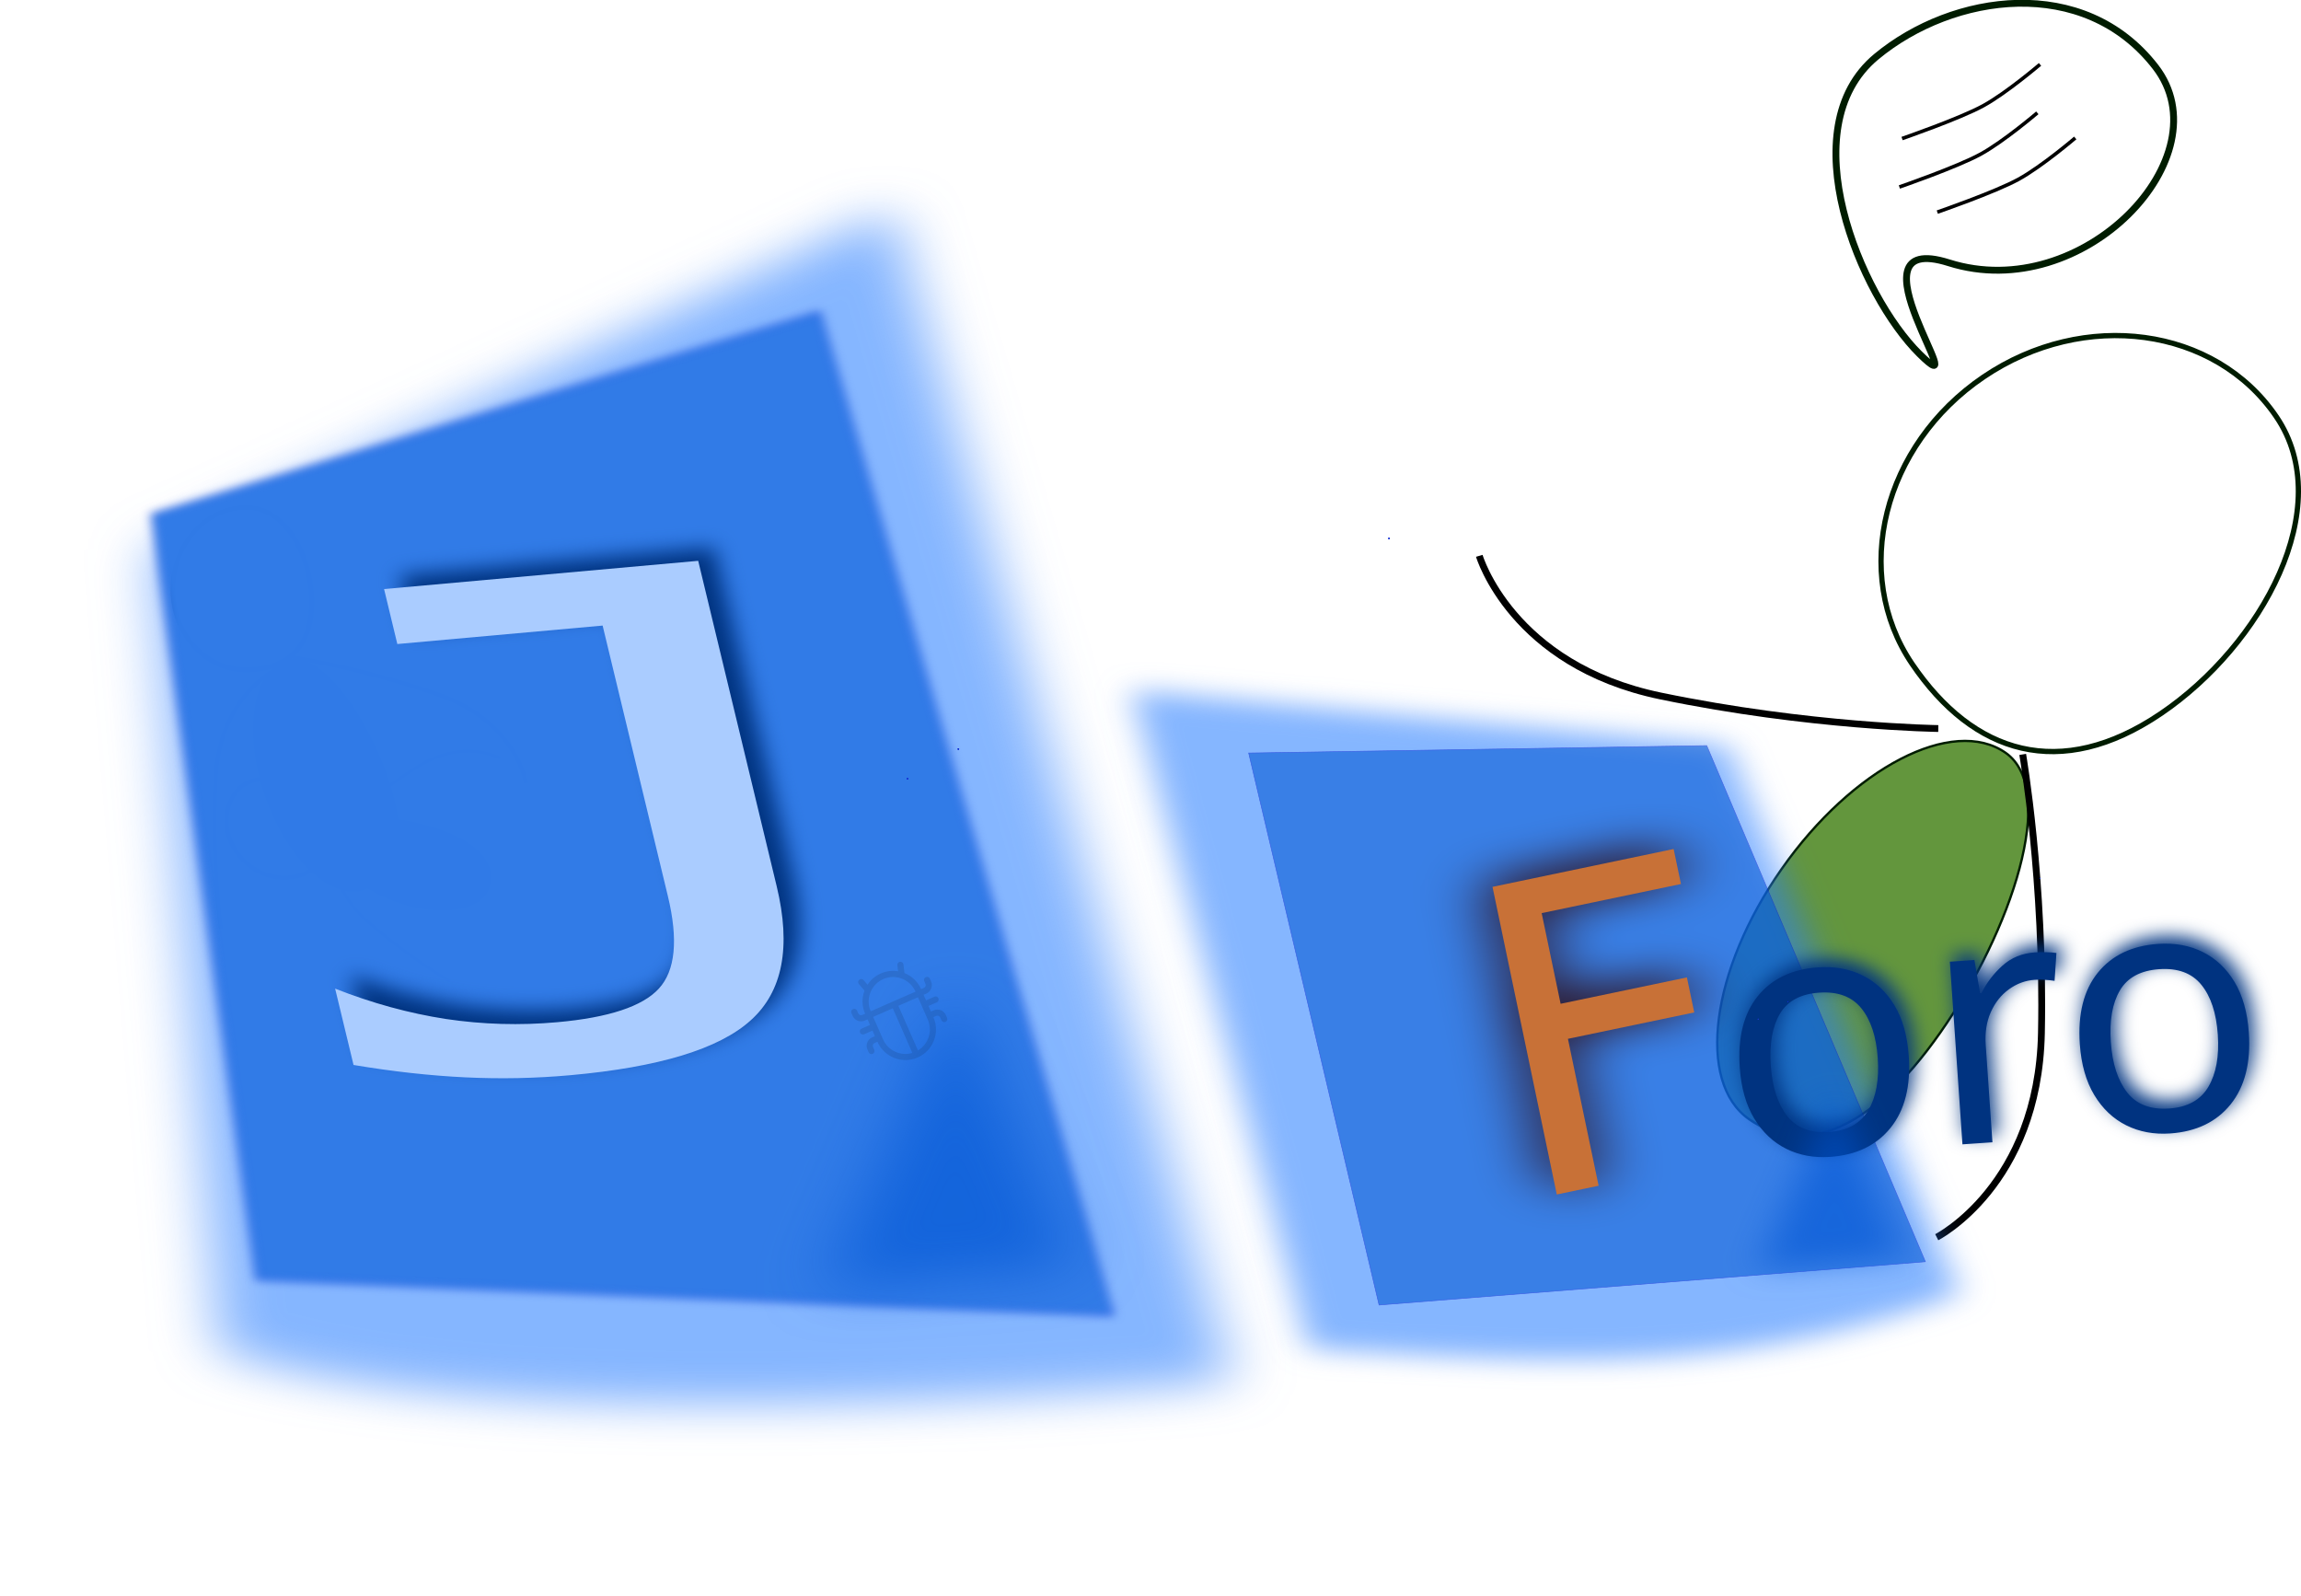
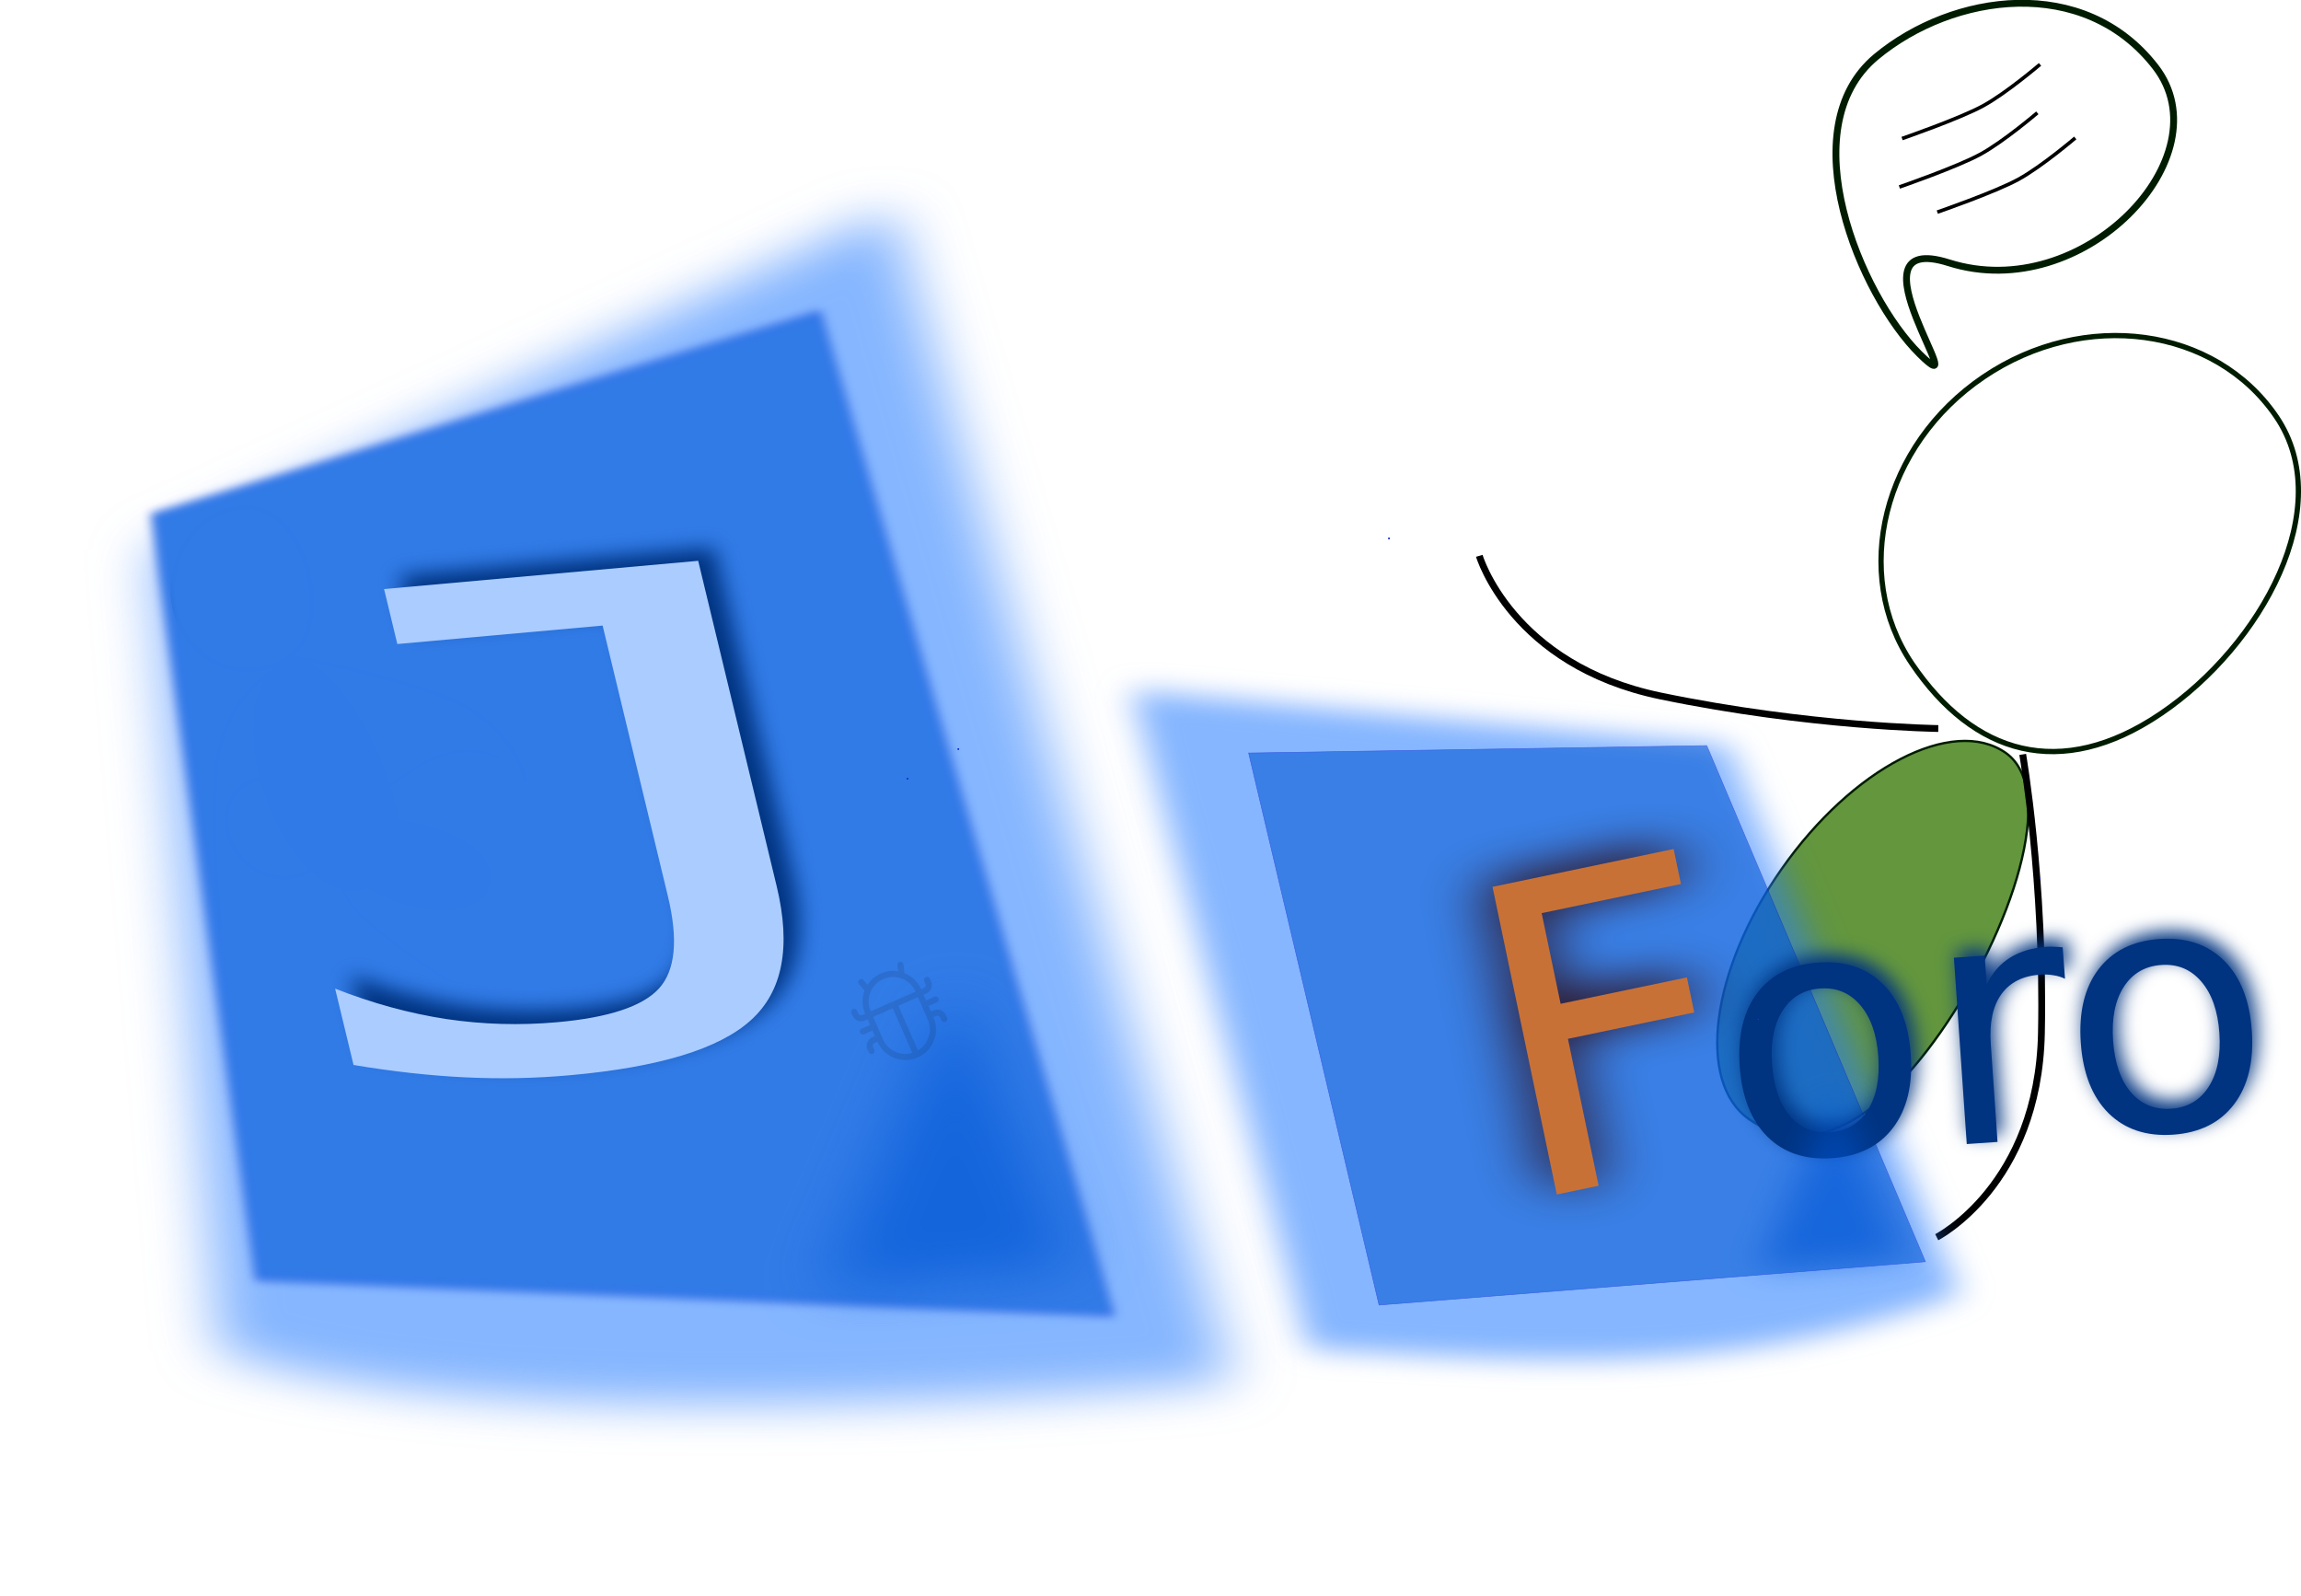
<svg xmlns="http://www.w3.org/2000/svg" width="332.94" height="230.87" viewBox="0 0 486.623 263.59" version="1.1" id="svg5">
  <defs id="defs2">
    <filter style="color-interpolation-filters:sRGB" id="filter3763" x="-0.063" y="-0.052" width="1.126" height="1.104">
      <feGaussianBlur stdDeviation="8.842" id="feGaussianBlur3765" />
    </filter>
    <filter style="color-interpolation-filters:sRGB" id="filter4800" x="-0.281" y="-0.236" width="1.563" height="1.472">
      <feGaussianBlur stdDeviation="13.371" id="feGaussianBlur4802" />
    </filter>
    <filter style="color-interpolation-filters:sRGB" id="filter12802" x="-0.045" y="-0.118" width="1.09" height="1.237">
      <feGaussianBlur stdDeviation="5.653" id="feGaussianBlur12804" />
    </filter>
    <filter style="color-interpolation-filters:sRGB" id="filter20253" x="-0.365" y="-0.215" width="1.729" height="1.429">
      <feGaussianBlur stdDeviation="16.432" id="feGaussianBlur20255" />
    </filter>
    <filter style="color-interpolation-filters:sRGB" id="filter20261" x="-0.002" y="-0.001" width="1.004" height="1.002">
      <feGaussianBlur stdDeviation="0.089" id="feGaussianBlur20263" />
    </filter>
    <filter style="color-interpolation-filters:sRGB" id="filter20265" x="-0.055" y="-0.049" width="1.11" height="1.098">
      <feGaussianBlur stdDeviation="3.528" id="feGaussianBlur20267" />
    </filter>
    <filter style="color-interpolation-filters:sRGB" id="filter20269" x="-0.001" y="-0.001" width="1.002" height="1.002">
      <feGaussianBlur stdDeviation="0.06" id="feGaussianBlur20271" />
    </filter>
    <filter style="color-interpolation-filters:sRGB" id="filter21196" x="-0.003" y="-0.003" width="1.007" height="1.006">
      <feGaussianBlur stdDeviation="0.02" id="feGaussianBlur21198" />
    </filter>
    <filter style="color-interpolation-filters:sRGB" id="filter21494" x="-0.166" y="-0.157" width="2.127" height="1.285">
      <feGaussianBlur stdDeviation="4.392" id="feGaussianBlur21496" />
    </filter>
    <filter style="color-interpolation-filters:sRGB" id="filter5677" x="-0.015" y="-0.012" width="1.029" height="1.024">
      <feGaussianBlur stdDeviation="1.685" id="feGaussianBlur5679" />
    </filter>
  </defs>
  <g id="layer1" transform="translate(223.0469,5.973499)">
    <g id="g6353" transform="matrix(-0.071374,-0.1604368,0.1604368,-0.071374,-81.96731,61.08557)" style="display:inline">
      <g id="g2722" transform="rotate(-25.95728,-161.6423,-459.7542)">
        <path id="path6345" style="font-size:229.076px;line-height:1.25;font-family:'DejaVu Sans Mono';-inkscape-font-specification:'DejaVu Sans Mono';fill:#ab4f45;fill-opacity:1;stroke:#001c00;stroke-width:1.017;paint-order:fill markers stroke" d="m -176.573,-549.711 c 10.103,26.517 -41.898,66.309 -92.652,85.646 -50.754,19.337 -81.041,10.898 -91.144,-15.62 -10.103,-26.517 22.851,-63.69 73.605,-83.027 50.754,-19.337 100.088,-13.517 110.191,13.001 z" />
        <path id="path6347" style="font-size:229.076px;line-height:1.25;font-family:'DejaVu Sans Mono';-inkscape-font-specification:'DejaVu Sans Mono';display:inline;fill:none;stroke:#001c00;stroke-width:4.719;stroke-miterlimit:4;stroke-dasharray:none;paint-order:fill markers stroke" d="m -52.975,-584.755 c -4e-6,32.742 -42.189,54.283 -78.699,54.283 -36.51,0 -53.516,-21.542 -53.516,-54.283 10e-6,-32.742 29.597,-59.284 66.107,-59.284 36.51,-10e-6 66.107,26.542 66.107,59.284 z" />
        <path style="display:inline;fill:none;stroke:#000000;stroke-width:3;stroke-linecap:butt;stroke-linejoin:miter;stroke-miterlimit:4;stroke-dasharray:none;stroke-opacity:1" d="m -396.747,-595.361 c 0,0 55.691,-9.758 122.643,-8.532 66.952,1.226 89.765,45.817 89.765,45.817" id="path6349">
          <animateTransform from="0,0" to="6,4" dur="0.2s" begin="raya_1_ani.begin" attributeName="transform" id="brazo_derecho_ani" rotate="80" fill="freeze" repeatCount="0" />
          <animateTransform from="6,4" to="0,0" dur="0.2s" begin="raya_1_ani_1.begin" attributeName="transform" id="brazo_derecho_ani_1" rotate="80" fill="freeze" repeatCount="0" />
        </path>
        <path style="display:inline;fill:none;stroke:#000000;stroke-width:3;stroke-linecap:butt;stroke-linejoin:miter;stroke-miterlimit:4;stroke-dasharray:none;stroke-opacity:1" d="m -173.814,-544.321 c 0,0 -6.311,56.186 -26.33,120.087 -20.02,63.901 -69.229,73.242 -69.229,73.242" id="path6351">
          <animateTransform from="0,0" to="0,-6" dur="0.2s" begin="raya_1_ani.begin" attributeName="transform" id="brazo_izquierdo_ani" rotate="80" fill="freeze" repeatCount="0" />
          <animateTransform from="0,-6" to="0,0" dur="0.2s" begin="raya_1_ani_1.begin" attributeName="transform" id="brazo_izquierdo_ani_1" rotate="80" fill="freeze" repeatCount="0" />
        </path>
        <animateTransform from="-10,10" to="50,-200" dur="0.2s" begin="raya_1_ani.begin" attributeName="transform" id="" fill="freeze" repeatCount="0" />
        <animateTransform from="50,-200" to="-10,10" dur="0.2s" begin="raya_1_ani_1.begin" attributeName="transform" id="" fill="freeze" repeatCount="0" />
      </g>
    </g>
    <g id="g4572" transform="matrix(0.00898724,-0.2593538,0.2593538,0.00898724,-32.98841,-14.20371)" style="display:inline">
      <g id="g1368" transform="translate(-268.2298,65.64997)">
        <path id="path4556" style="font-size:229.076px;line-height:1.25;font-family:'DejaVu Sans Mono';-inkscape-font-specification:'DejaVu Sans Mono';fill:#48265e;fill-opacity:1;stroke:#001c00;stroke-width:1.017;paint-order:fill markers stroke" d="m -176.573,-549.711 c 10.103,26.517 -41.898,66.309 -92.652,85.646 -50.754,19.337 -81.041,10.898 -91.144,-15.62 -10.103,-26.517 22.851,-63.69 73.605,-83.027 50.754,-19.337 100.088,-13.517 110.191,13.001 z" />
        <path id="path4558" style="font-size:229.076px;line-height:1.25;font-family:'DejaVu Sans Mono';-inkscape-font-specification:'DejaVu Sans Mono';display:inline;fill:none;stroke:#001c00;stroke-width:3.704;stroke-miterlimit:4;stroke-dasharray:none;paint-order:fill markers stroke" d="m -52.975,-584.755 c -4e-6,32.742 -42.189,54.283 -78.699,54.283 -36.51,0 -53.516,-21.542 -53.516,-54.283 10e-6,-32.742 29.597,-59.284 66.107,-59.284 36.51,-10e-6 66.107,26.542 66.107,59.284 z" />
        <path style="display:inline;fill:none;stroke:#000000;stroke-width:3;stroke-linecap:butt;stroke-linejoin:miter;stroke-miterlimit:4;stroke-dasharray:none;stroke-opacity:1" d="m -396.747,-595.361 c 0,0 55.691,-9.758 122.643,-8.532 66.952,1.226 89.765,45.817 89.765,45.817" id="path4560" />
        <path style="display:inline;fill:none;stroke:#000000;stroke-width:3;stroke-linecap:butt;stroke-linejoin:miter;stroke-miterlimit:4;stroke-dasharray:none;stroke-opacity:1" d="m -173.814,-544.321 c 0,0 -6.311,56.186 -26.33,120.087 -20.02,63.901 -69.229,73.242 -69.229,73.242" id="path4562" />
        <animateTransform from="-250,100" to="-10,10" dur="0.2s" begin="raya_1_ani.begin" attributeName="transform" id="" fill="freeze" repeatCount="0" />
        <animateTransform from="-10,10" to="-250,100" dur="0.2s" begin="raya_1_ani_1.begin" attributeName="transform" id="" fill="freeze" repeatCount="0" />
      </g>
    </g>
    <g id="g20307" transform="matrix(0.8547591,-0.00249201,0.00410441,0.5189704,504.0559,185.6852)" style="display:none;opacity:0.225;mix-blend-mode:normal;filter:url(#filter21494)">
      <path id="path20273" style="opacity:0.572;fill:#2a7fff;stroke:#001cce;stroke-width:0.372;paint-order:fill markers stroke;filter:url(#filter3763)" d="m -1049.751,-392.51 282.877,75.011 87.976,336.157 C -791.907,11.226 -1069.794,-46.263 -1084.006,1.714 Z" transform="rotate(-4.35021,-1258.92,-3961.597)" />
      <path id="path20275" style="opacity:0.572;fill:#0055d4;stroke:#001cce;stroke-width:0.351;paint-order:fill markers stroke" d="m -770.735,-380.365 267.336,14.1 106.718,309.649 -320.228,3.284 z" />
      <text xml:space="preserve" style="font-style:normal;font-variant:normal;font-weight:normal;font-stretch:normal;font-size:251.93px;line-height:1.25;font-family:'DejaVu Sans Mono';-inkscape-font-specification:'DejaVu Sans Mono';mix-blend-mode:normal;fill:#2b0000;stroke-width:36.07;filter:url(#filter20253)" x="-618.092" y="-196.085" id="text20279" transform="rotate(-7.855698)">
        <tspan id="tspan20277" style="font-style:normal;font-variant:normal;font-weight:normal;font-stretch:normal;font-family:'DejaVu Sans Mono';-inkscape-font-specification:'DejaVu Sans Mono';fill:#2b0000;stroke-width:36.07" x="-618.092" y="-196.085">F</tspan>
      </text>
      <text xml:space="preserve" style="font-style:normal;font-variant:normal;font-weight:normal;font-stretch:normal;font-size:251.93px;line-height:1.25;font-family:'DejaVu Sans Mono';-inkscape-font-specification:'DejaVu Sans Mono';fill:#c87137;stroke-width:36.07;filter:url(#filter20261)" x="-616.69" y="-192.8" id="text20283" transform="rotate(-7.855698)">
        <tspan id="tspan20281" style="font-style:normal;font-variant:normal;font-weight:normal;font-stretch:normal;font-family:'DejaVu Sans Mono';-inkscape-font-specification:'DejaVu Sans Mono';fill:#c87137;stroke-width:36.07" x="-616.69" y="-192.8">F</tspan>
      </text>
      <text xml:space="preserve" style="font-style:normal;font-variant:normal;font-weight:normal;font-stretch:normal;font-size:199.591px;line-height:1.25;font-family:sans-serif;-inkscape-font-specification:sans-serif;fill:#003380;stroke-width:28.576;filter:url(#filter12802)" x="-505.418" y="-127.77" id="text20287">
        <tspan id="tspan20285" style="font-style:normal;font-variant:normal;font-weight:normal;font-stretch:normal;font-family:sans-serif;-inkscape-font-specification:sans-serif;stroke-width:28.576" x="-505.418" y="-127.77">oro</tspan>
      </text>
      <text xml:space="preserve" style="font-style:normal;font-variant:normal;font-weight:normal;font-stretch:normal;font-size:199.591px;line-height:1.25;font-family:sans-serif;-inkscape-font-specification:sans-serif;fill:#003380;stroke-width:28.576" x="-508.065" y="-123.536" id="text20291">
        <tspan id="tspan20289" style="font-style:normal;font-variant:normal;font-weight:normal;font-stretch:normal;font-family:sans-serif;-inkscape-font-specification:sans-serif;stroke-width:28.576" x="-508.065" y="-123.536">oro</tspan>
      </text>
      <circle id="circle20293" style="fill:#aaccff;stroke:#001cce;stroke-width:0.265" cx="-466.395" cy="-213.706" r="0.147" />
      <circle id="circle20295" style="fill:#aaccff;stroke:#001cce;stroke-width:0.265" cx="-466.395" cy="-213.706" r="0.147" />
      <circle id="circle20297" style="fill:#aaccff;stroke:#001cce;stroke-width:0.265" cx="-484.438" cy="-204.787" r="0.147" />
      <circle id="circle20299" style="fill:#aaccff;stroke:#001cce;stroke-width:0.265" cx="-484.438" cy="-204.787" r="0.147" />
      <circle id="circle20301" style="fill:#aaccff;stroke:#001cce;stroke-width:0.265" cx="-314.489" cy="-275.451" r="0.147" />
      <circle id="circle20303" style="fill:#aaccff;stroke:#001cce;stroke-width:0.265" cx="-314.489" cy="-275.451" r="0.147" />
      <path style="opacity:0.596;mix-blend-mode:normal;fill:#0055d4;fill-opacity:1;stroke:none;stroke-width:0.265px;stroke-linecap:butt;stroke-linejoin:miter;stroke-opacity:1;filter:url(#filter4800)" d="m -741.148,-146.296 34.342,135.961 -114.034,-6.99 z" id="path20305" transform="matrix(0.7394755,-0.05625317,0.05625317,0.7394755,113.995,-92.46188)" />
    </g>
    <g id="g18214" transform="matrix(0.3981306,-0.2697788,0.2697788,0.3981306,419.7185,287.5362)">
      <path id="path13452" style="font-size:229.076px;line-height:1.25;font-family:'DejaVu Sans Mono';-inkscape-font-specification:'DejaVu Sans Mono';fill:#63963d;fill-opacity:1;stroke:#001c00;stroke-width:1.017;paint-order:fill markers stroke" d="m -176.573,-549.711 c 10.103,26.517 -41.898,66.309 -92.652,85.646 -50.754,19.337 -81.041,10.898 -91.144,-15.62 -10.103,-26.517 22.851,-63.69 73.605,-83.027 50.754,-19.337 100.088,-13.517 110.191,13.001 z" />
      <path id="path12940" style="font-size:229.076px;line-height:1.25;font-family:'DejaVu Sans Mono';-inkscape-font-specification:'DejaVu Sans Mono';display:inline;fill:none;stroke:#001c00;stroke-width:2.311;stroke-miterlimit:4;stroke-dasharray:none;paint-order:fill markers stroke" d="m 4.881,-605.2 c -6e-6,47.938 -61.77,79.477 -115.224,79.477 -53.455,0 -78.353,-31.539 -78.353,-79.477 1e-5,-47.938 43.334,-86.799 96.789,-86.799 53.455,-10e-6 96.789,38.861 96.789,86.799 z" />
      <path style="display:inline;fill:none;stroke:#000000;stroke-width:3;stroke-linecap:butt;stroke-linejoin:miter;stroke-miterlimit:4;stroke-dasharray:none;stroke-opacity:1" d="m -195.102,-575.189 c 0,0 -46.401,-32.306 -93.057,-80.34 -46.656,-48.034 -31.436,-95.754 -31.436,-95.754" id="brazo_derecho">
        <animateTransform from="0,0" to="6,4" dur="0.2s" begin="raya_1_ani.begin" attributeName="transform" id="brazo_derecho_ani" rotate="80" fill="freeze" repeatCount="0" />
        <animateTransform from="6,4" to="0,0" dur="0.2s" begin="raya_1_ani_1.begin" attributeName="transform" id="brazo_derecho_ani_1" rotate="80" fill="freeze" repeatCount="0" />
      </path>
      <path style="display:inline;fill:none;stroke:#000000;stroke-width:3;stroke-linecap:butt;stroke-linejoin:miter;stroke-miterlimit:4;stroke-dasharray:none;stroke-opacity:1" d="m -170.753,-544.948 c 0,0 -23.29,51.519 -61.998,106.162 -38.708,54.642 -88.404,48.391 -88.404,48.391" id="path18128">
        <animateTransform from="0,0" to="0,-6" dur="0.2s" begin="raya_1_ani.begin" attributeName="transform" id="brazo_izquierdo_ani" rotate="80" fill="freeze" repeatCount="0" />
        <animateTransform from="0,-6" to="0,0" dur="0.2s" begin="raya_1_ani_1.begin" attributeName="transform" id="brazo_izquierdo_ani_1" rotate="80" fill="freeze" repeatCount="0" />
      </path>
      <path id="path18216" style="font-size:229.076px;line-height:1.25;font-family:'DejaVu Sans Mono';-inkscape-font-specification:'DejaVu Sans Mono';display:inline;fill:none;stroke:#001c00;stroke-width:3.015;stroke-miterlimit:4;stroke-dasharray:none;paint-order:fill markers stroke" d="m 47.159,-762.503 c 3.159,49.734 -85.124,68.965 -123.513,20.39 -30.591,-38.709 -26.117,61.674 -33.194,25.908 -7.077,-35.766 8.376,-114.088 57.647,-118.843 43.621,-4.21 95.805,21.306 99.06,72.545 z">
        <animateTransform from="0,0" to="-6,7" dur="0.5s" begin="raya_1_ani.begin" attributeName="transform" id="circulo_rayas_ani" repeatCount="indefinite" />
        <animateTransform from="-6,7" to="0,0" dur="0.5s" begin="raya_1_ani_1.begin" attributeName="transform" id="circulo_rayas_ani_1" repeatCount="0" fill="freeze" />
      </path>
      <path style="display:inline;fill:none;stroke:#000000;stroke-width:1.565;stroke-linecap:butt;stroke-linejoin:miter;stroke-miterlimit:4;stroke-dasharray:none;stroke-opacity:1" d="m -62.755,-798.896 c 0,0 25.995,7.005 37.701,8.094 11.706,1.089 30.808,-1.059 30.808,-1.059" id="path19118">
        <animate id="raya_1_ani" attributeName="opacity" from="1" to="0" begin="" dur="1s" fill="freeze" repeatCount="indefinite" />
        <animate id="raya_1_ani_1" attributeName="opacity" from="0" to="1" begin="" dur="1s" fill="freeze" repeatCount="" />
      </path>
      <path style="display:inline;fill:none;stroke:#000000;stroke-width:1.565;stroke-linecap:butt;stroke-linejoin:miter;stroke-miterlimit:4;stroke-dasharray:none;stroke-opacity:1" d="m -75.682,-781.927 c 0,0 25.995,7.005 37.701,8.094 11.706,1.089 30.808,-1.059 30.808,-1.059" id="path19451">
        <animate id="raya_1_ani_2" attributeName="opacity" from="1" to="0" begin="raya_1_ani.begin" dur="1.3s" fill="freeze" repeatCount="indefinite" />
        <animate id="raya_1_ani_3" attributeName="opacity" from="0" to="1" begin="raya_1_ani_1.begin" dur="1.3s" fill="freeze" repeatCount="" />
      </path>
      <path style="display:inline;fill:none;stroke:#000000;stroke-width:1.565;stroke-linecap:butt;stroke-linejoin:miter;stroke-miterlimit:4;stroke-dasharray:none;stroke-opacity:1" d="m -68.076,-763.426 c 0,0 25.995,7.005 37.701,8.094 11.706,1.089 30.808,-1.059 30.808,-1.059" id="path19453">
        <animate id="raya_1_ani_4" attributeName="opacity" from="1" to="0" begin="raya_1_ani_2.begin" dur="1.8s" fill="freeze" repeatCount="indefinite" />
        <animate id="raya_1_ani_5" attributeName="opacity" from="0" to="1" begin="raya_1_ani_3.begin" dur="1.8s" fill="freeze" repeatCount="" />
      </path>
    </g>
    <g id="g3771" transform="matrix(0.6118065,-0.08921392,0.08921392,0.6118065,454.9636,148.918)" style="display:inline">
      <path id="rect2067" style="opacity:0.572;fill:#2a7fff;stroke:#001cce;stroke-width:0.372;paint-order:fill markers stroke;filter:url(#filter3763)" d="m -1015.606,-270.966 266.701,-79.03 57.192,412.746 c 0,0 -247.779,-12.615 -340.905,-60.046 z" />
      <path id="path3644" style="opacity:0.994;fill:#307ae7;fill-opacity:1;stroke:#001cce;stroke-width:0.351;paint-order:fill markers stroke;filter:url(#filter5677)" d="m -1014.39,-283.769 236.1,-35.546 49.792,354.235 -288.22,-54.388 z" />
      <g aria-label="J" id="text980-36" style="font-size:229.076px;line-height:1.25;font-family:'DejaVu Sans Mono';-inkscape-font-specification:'DejaVu Sans Mono';fill:#003380;stroke-width:5.727" transform="rotate(5.155439,-882.2821,-162.6151)">
        <path d="m -960.496,-83.8 -4.858,-26.413 q 18.496,8.479 37.278,12.443 18.762,3.852 37.994,3.182 26.445,-0.921 35.278,-9.564 8.997,-8.761 4.819,-31.48 l -17.207,-93.564 -70.459,2.454 -3.499,-19.026 107.815,-3.755 20.707,112.59 q 5.804,31.561 -11.39,45.338 -17.01,13.771 -62.688,15.361 -17.753,0.618 -35.775,-1.232 -18.021,-1.85 -38.016,-6.335 z" id="path2629" style="fill:#003380;stroke-width:7.389;filter:url(#filter20265)" />
        <path d="m -966.134,-79.453 -4.858,-26.413 q 18.496,8.479 37.278,12.443 18.762,3.852 37.994,3.182 26.445,-0.921 35.278,-9.564 8.997,-8.761 4.819,-31.48 l -17.207,-93.564 -70.459,2.454 -3.499,-19.026 107.815,-3.755 20.707,112.59 q 5.804,31.561 -11.39,45.338 -17.01,13.771 -62.688,15.361 -17.753,0.618 -35.775,-1.232 -18.021,-1.85 -38.016,-6.335 z" id="path3872" style="fill:#aaccff;stroke-width:7.389;filter:url(#filter20269)" />
      </g>
      <circle id="path4287" style="fill:#aaccff;stroke:#001cce;stroke-width:0.265" cx="-763.265" cy="-106.801" r="0.147" transform="rotate(4.350209)" />
      <circle id="path4289" style="fill:#aaccff;stroke:#001cce;stroke-width:0.265" cx="-763.265" cy="-106.801" r="0.147" transform="rotate(4.350209)" />
      <circle id="path4291" style="fill:#aaccff;stroke:#001cce;stroke-width:0.265" cx="-781.308" cy="-97.882" r="0.147" transform="rotate(4.350209)" />
      <circle id="path4293" style="fill:#aaccff;stroke:#001cce;stroke-width:0.265" cx="-781.308" cy="-97.882" r="0.147" transform="rotate(4.350209)" />
      <circle id="path4295" style="display:inline;fill:#aaccff;stroke:#001cce;stroke-width:0.265" cx="-611.36" cy="-168.546" r="0.147" transform="rotate(4.350209)" />
      <circle id="path4297" style="fill:#aaccff;stroke:#001cce;stroke-width:0.265" cx="-611.36" cy="-168.546" r="0.147" transform="rotate(4.350209)" />
      <path style="opacity:0.596;mix-blend-mode:normal;fill:#0055d4;fill-opacity:1;stroke:none;stroke-width:0.265px;stroke-linecap:butt;stroke-linejoin:miter;stroke-opacity:1;filter:url(#filter4800)" d="m -741.148,-146.296 34.342,135.961 -114.034,-6.99 z" id="path4369" transform="matrix(0.741612,0,0,0.741612,-215.6083,24.50802)" />
    </g>
    <g id="g17300" transform="matrix(0.361036,-0.02490554,0.02490554,0.361036,328.7642,234.4851)">
      <path id="path4840" style="opacity:0.572;fill:#2a7fff;stroke:#001cce;stroke-width:0.372;paint-order:fill markers stroke;filter:url(#filter3763)" d="m -1105.824,-399.563 338.95,82.064 87.976,336.157 C -814.616,47.6 -916.896,25.041 -1059.231,-4.502 Z" transform="rotate(-4.35021,-1258.92,-3961.597)" />
      <path id="path4842" style="opacity:0.572;fill:#0055d4;stroke:#001cce;stroke-width:0.351;paint-order:fill markers stroke" d="m -770.735,-380.365 267.336,14.1 106.718,309.649 -320.228,3.284 z" />
-       <text xml:space="preserve" style="font-style:normal;font-variant:normal;font-weight:normal;font-stretch:normal;font-size:251.93px;line-height:1.25;font-family:'DejaVu Sans Mono';-inkscape-font-specification:'DejaVu Sans Mono';mix-blend-mode:normal;fill:#2b0000;stroke-width:36.07;filter:url(#filter20253)" x="-618.092" y="-196.085" id="text20233" transform="rotate(-7.855698)">
-         <tspan id="tspan20231" style="font-style:normal;font-variant:normal;font-weight:normal;font-stretch:normal;font-family:'DejaVu Sans Mono';-inkscape-font-specification:'DejaVu Sans Mono';fill:#2b0000;stroke-width:36.07" x="-618.092" y="-196.085">F</tspan>
-       </text>
-       <text xml:space="preserve" style="font-style:normal;font-variant:normal;font-weight:normal;font-stretch:normal;font-size:251.93px;line-height:1.25;font-family:'DejaVu Sans Mono';-inkscape-font-specification:'DejaVu Sans Mono';fill:#c87137;stroke-width:36.07;filter:url(#filter20261)" x="-616.69" y="-192.8" id="text6286" transform="rotate(-7.855698)">
-         <tspan id="tspan6284" style="font-style:normal;font-variant:normal;font-weight:normal;font-stretch:normal;font-family:'DejaVu Sans Mono';-inkscape-font-specification:'DejaVu Sans Mono';fill:#c87137;stroke-width:36.07" x="-616.69" y="-192.8">F</tspan>
-       </text>
-       <text xml:space="preserve" style="font-style:normal;font-variant:normal;font-weight:normal;font-stretch:normal;font-size:199.591px;line-height:1.25;font-family:sans-serif;-inkscape-font-specification:sans-serif;fill:#003380;stroke-width:28.576;filter:url(#filter12802)" x="-505.418" y="-127.77" id="text12800">
-         <tspan id="tspan12798" style="font-style:normal;font-variant:normal;font-weight:normal;font-stretch:normal;font-family:sans-serif;-inkscape-font-specification:sans-serif;stroke-width:28.576" x="-505.418" y="-127.77">oro</tspan>
-       </text>
-       <text xml:space="preserve" style="font-style:normal;font-variant:normal;font-weight:normal;font-stretch:normal;font-size:199.591px;line-height:1.25;font-family:sans-serif;-inkscape-font-specification:sans-serif;fill:#003380;stroke-width:28.576" x="-508.065" y="-123.536" id="text10980">
-         <tspan id="tspan10978" style="font-style:normal;font-variant:normal;font-weight:normal;font-stretch:normal;font-family:sans-serif;-inkscape-font-specification:sans-serif;stroke-width:28.576" x="-508.065" y="-123.536">oro</tspan>
-       </text>
+       <g aria-label="F" transform="rotate(-7.855698)" id="text20233" style="font-size:251.93px;font-family:'DejaVu Sans Mono';-inkscape-font-specification:'DejaVu Sans Mono';fill:#2b0000;stroke-width:36.07;filter:url(#filter20253)">
+         <path d="m -589.43,-379.743 h 108.128 v 20.912 h -83.157 v 54.126 h 75.407 v 20.912 h -75.407 v 87.708 h -24.972 z" id="path3878" />
+       </g>
+       <g aria-label="F" transform="rotate(-7.855698)" id="text6286" style="font-size:251.93px;font-family:'DejaVu Sans Mono';-inkscape-font-specification:'DejaVu Sans Mono';fill:#c87137;stroke-width:36.07;filter:url(#filter20261)">
+         <path d="m -588.028,-376.458 h 108.128 v 20.912 h -83.157 v 54.126 h 75.407 v 20.912 h -75.407 v 87.708 h -24.972 z" id="path3873" />
+       </g>
+       <g aria-label="oro" id="text12800" style="font-size:199.591px;-inkscape-font-specification:sans-serif;fill:#003380;stroke-width:28.576;filter:url(#filter12802)">
+         <path d="m -444.313,-224.349 q -14.424,0 -22.805,11.305 -8.381,11.207 -8.381,30.796 0,19.589 8.284,30.894 8.381,11.208 22.902,11.208 14.326,0 22.707,-11.305 8.381,-11.305 8.381,-30.796 0,-19.394 -8.381,-30.699 -8.381,-11.402 -22.707,-11.402 z m 0,-15.203 q 23.39,0 36.741,15.203 13.352,15.203 13.352,42.101 0,26.801 -13.352,42.101 -13.352,15.203 -36.741,15.203 -23.487,0 -36.839,-15.203 -13.254,-15.301 -13.254,-42.101 0,-26.898 13.254,-42.101 13.352,-15.203 36.839,-15.203 z" id="path3657" />
+         <path d="m -301.247,-220.159 q -3.021,-1.754 -6.627,-2.534 -3.508,-0.877 -7.797,-0.877 -15.203,0 -23.39,9.941 -8.089,9.843 -8.089,28.36 v 57.499 h -18.029 v -109.151 h 18.029 v 16.957 q 5.652,-9.941 14.716,-14.716 9.063,-4.873 22.025,-4.873 1.852,0 4.093,0.292 2.241,0.195 4.97,0.682 z" id="path3659" />
+         <path d="m -244.527,-224.349 q -14.424,0 -22.805,11.305 -8.381,11.207 -8.381,30.796 0,19.589 8.284,30.894 8.381,11.208 22.902,11.208 14.326,0 22.707,-11.305 8.381,-11.305 8.381,-30.796 0,-19.394 -8.381,-30.699 -8.381,-11.402 -22.707,-11.402 z m 0,-15.203 q 23.39,0 36.741,15.203 13.352,15.203 13.352,42.101 0,26.801 -13.352,42.101 -13.352,15.203 -36.741,15.203 -23.487,0 -36.839,-15.203 -13.254,-15.301 -13.254,-42.101 0,-26.898 13.254,-42.101 13.352,-15.203 36.839,-15.203 z" id="path3661" />
+       </g>
+       <g aria-label="oro" id="text10980" style="font-size:199.591px;-inkscape-font-specification:sans-serif;display:inline;fill:#003380;stroke-width:28.576">
+         <path d="m -446.959,-220.116 q -14.424,0 -22.805,11.305 -8.381,11.207 -8.381,30.796 0,19.589 8.284,30.894 8.381,11.208 22.902,11.208 14.326,0 22.707,-11.305 8.381,-11.305 8.381,-30.796 0,-19.394 -8.381,-30.699 -8.381,-11.402 -22.707,-11.402 z m 0,-15.203 q 23.39,0 36.741,15.203 13.352,15.203 13.352,42.101 0,26.801 -13.352,42.101 -13.352,15.203 -36.741,15.203 -23.487,0 -36.839,-15.203 -13.254,-15.301 -13.254,-42.101 0,-26.898 13.254,-42.101 13.352,-15.203 36.839,-15.203 z" id="path3545" />
+         <path d="m -303.893,-215.925 q -3.021,-1.754 -6.627,-2.534 -3.508,-0.877 -7.797,-0.877 -15.203,0 -23.39,9.941 -8.089,9.843 -8.089,28.36 v 57.499 h -18.029 v -109.151 h 18.029 v 16.957 q 5.652,-9.941 14.716,-14.716 9.063,-4.873 22.025,-4.873 1.852,0 4.093,0.292 2.241,0.195 4.97,0.682 z" id="path3547" />
+         <path d="m -247.173,-220.116 q -14.424,0 -22.805,11.305 -8.381,11.207 -8.381,30.796 0,19.589 8.284,30.894 8.381,11.208 22.902,11.208 14.326,0 22.707,-11.305 8.381,-11.305 8.381,-30.796 0,-19.394 -8.381,-30.699 -8.381,-11.402 -22.707,-11.402 z m 0,-15.203 q 23.39,0 36.741,15.203 13.352,15.203 13.352,42.101 0,26.801 -13.352,42.101 -13.352,15.203 -36.741,15.203 -23.487,0 -36.839,-15.203 -13.254,-15.301 -13.254,-42.101 0,-26.898 13.254,-42.101 13.352,-15.203 36.839,-15.203 z" id="path3549" style="display:inline" />
+       </g>
      <circle id="circle4850" style="fill:#aaccff;stroke:#001cce;stroke-width:0.265" cx="-466.395" cy="-213.706" r="0.147" />
      <circle id="circle4852" style="fill:#aaccff;stroke:#001cce;stroke-width:0.265" cx="-466.395" cy="-213.706" r="0.147" />
      <circle id="circle4854" style="fill:#aaccff;stroke:#001cce;stroke-width:0.265" cx="-484.438" cy="-204.787" r="0.147" />
      <circle id="circle4856" style="fill:#aaccff;stroke:#001cce;stroke-width:0.265" cx="-484.438" cy="-204.787" r="0.147" />
      <circle id="circle4858" style="fill:#aaccff;stroke:#001cce;stroke-width:0.265" cx="-314.489" cy="-275.451" r="0.147" />
      <circle id="circle4860" style="fill:#aaccff;stroke:#001cce;stroke-width:0.265" cx="-314.489" cy="-275.451" r="0.147" />
      <path style="opacity:0.596;mix-blend-mode:normal;fill:#0055d4;fill-opacity:1;stroke:none;stroke-width:0.265px;stroke-linecap:butt;stroke-linejoin:miter;stroke-opacity:1;filter:url(#filter4800)" d="m -741.148,-146.296 34.342,135.961 -114.034,-6.99 z" id="path4862" transform="matrix(0.7394755,-0.05625317,0.05625317,0.7394755,113.995,-92.46188)" />
    </g>
    <g style="display:inline;opacity:0.107;fill:currentColor;filter:url(#filter21196)" id="g1117-5" transform="matrix(1.184342,-0.5199145,0.5199145,1.184342,-14.75919,152.068)">
      <path d="m -22.614,0.4 a 0.5,0.5 0 0 1 0.623,0.333 l 0.291,0.956 a 4.979,4.979 0 0 1 2.731,-0.811 c 1.007,0 1.946,0.298 2.731,0.811 l 0.29,-0.956 a 0.5,0.5 0 1 1 0.957,0.29 l -0.41,1.352 a 4.985,4.985 0 0 1 1.432,3.503 h 0.5 a 0.5,0.5 0 0 0 0.5,-0.5 v -0.5 a 0.5,0.5 0 0 1 1,0 v 0.5 a 1.5,1.5 0 0 1 -1.5,1.5 h -0.5 v 1 h 1.5 a 0.5,0.5 0 0 1 0,1 h -1.5 v 1 h 0.5 a 1.5,1.5 0 0 1 1.5,1.5 v 0.5 a 0.5,0.5 0 1 1 -1,0 v -0.5 a 0.5,0.5 0 0 0 -0.5,-0.5 h -0.5 a 5,5 0 0 1 -10,0 h -0.5 a 0.5,0.5 0 0 0 -0.5,0.5 v 0.5 a 0.5,0.5 0 1 1 -1,0 v -0.5 a 1.5,1.5 0 0 1 1.5,-1.5 h 0.5 V 8.878 h -1.5 a 0.5,0.5 0 0 1 0,-1 h 1.5 v -1 h -0.5 a 1.5,1.5 0 0 1 -1.5,-1.5 v -0.5 a 0.5,0.5 0 0 1 1,0 v 0.5 a 0.5,0.5 0 0 0 0.5,0.5 h 0.5 c 0,-1.364 0.547,-2.601 1.432,-3.503 l -0.41,-1.352 a 0.5,0.5 0 0 1 0.333,-0.623 z m -0.355,6.478 V 10.878 a 4,4 0 0 0 3.5,3.97 V 6.878 Z m 4.5,0 V 14.848 a 4,4 0 0 0 3.5,-3.97 V 6.878 Z m 3.5,-1 a 3.989,3.989 0 0 0 -1.334,-2.982 3.983,3.983 0 0 0 -2.666,-1.018 3.983,3.983 0 0 0 -2.667,1.018 3.989,3.989 0 0 0 -1.333,2.982 z" id="path1108-3" />
    </g>
  </g>
</svg>
